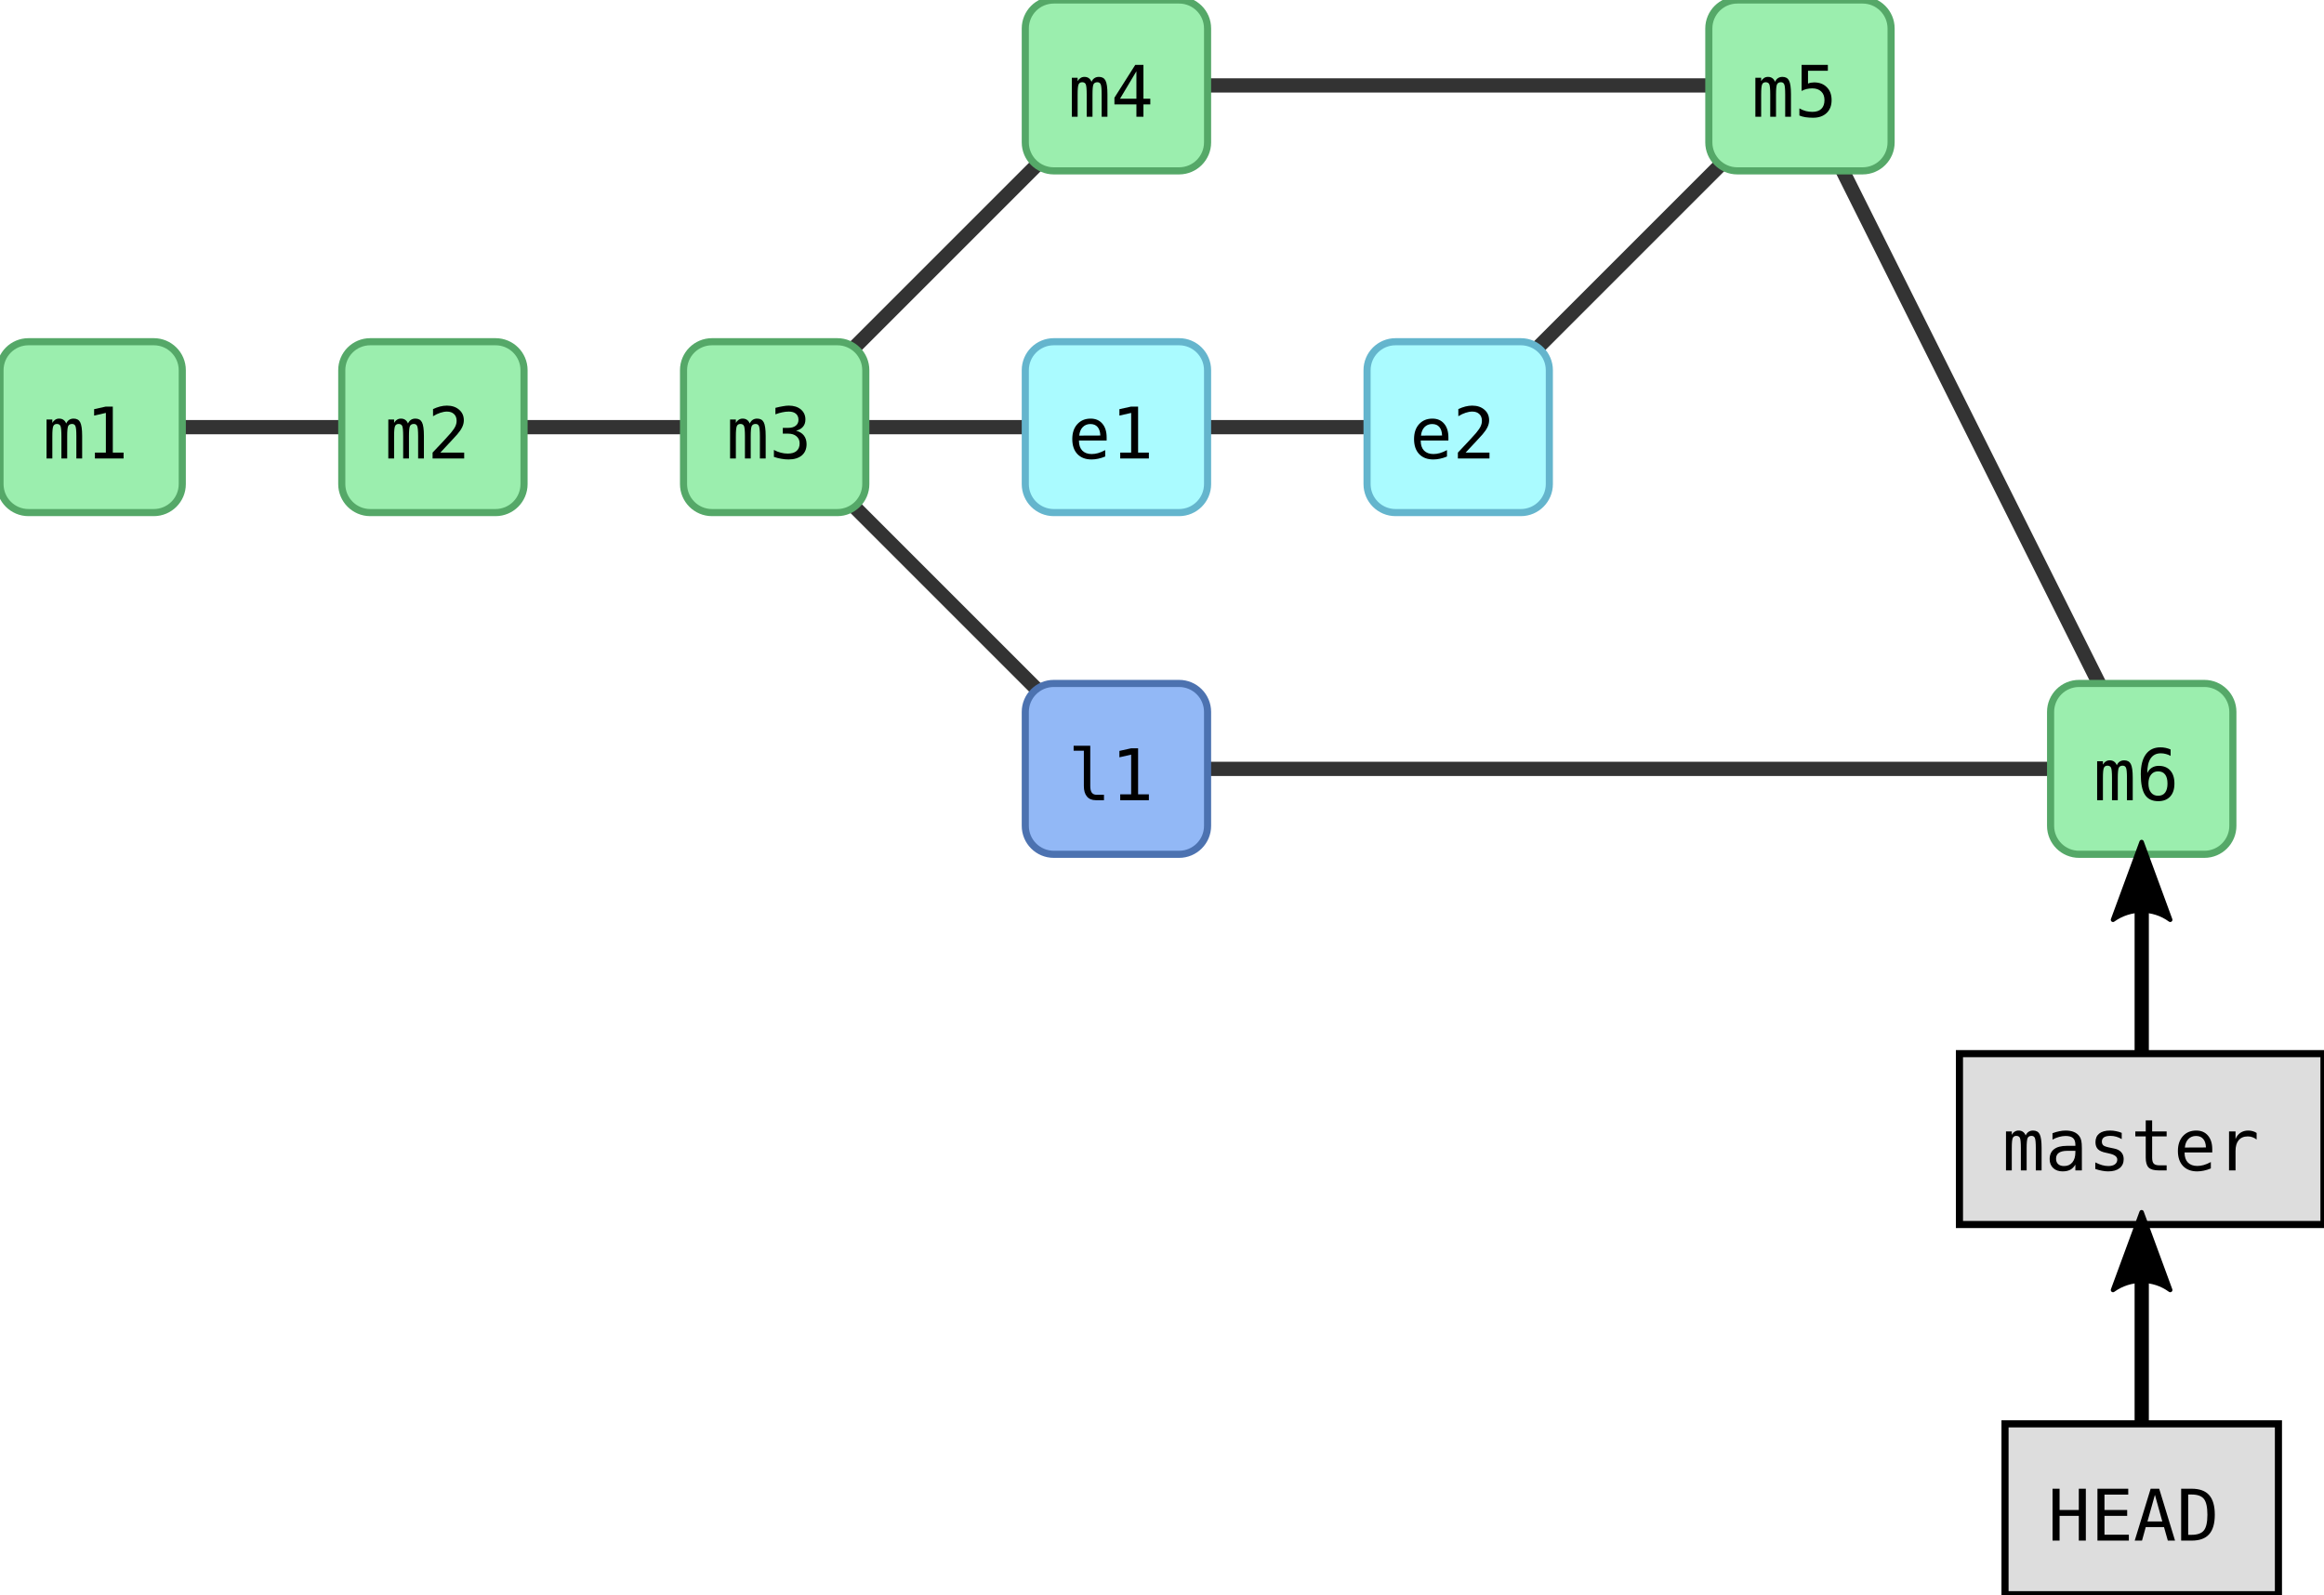
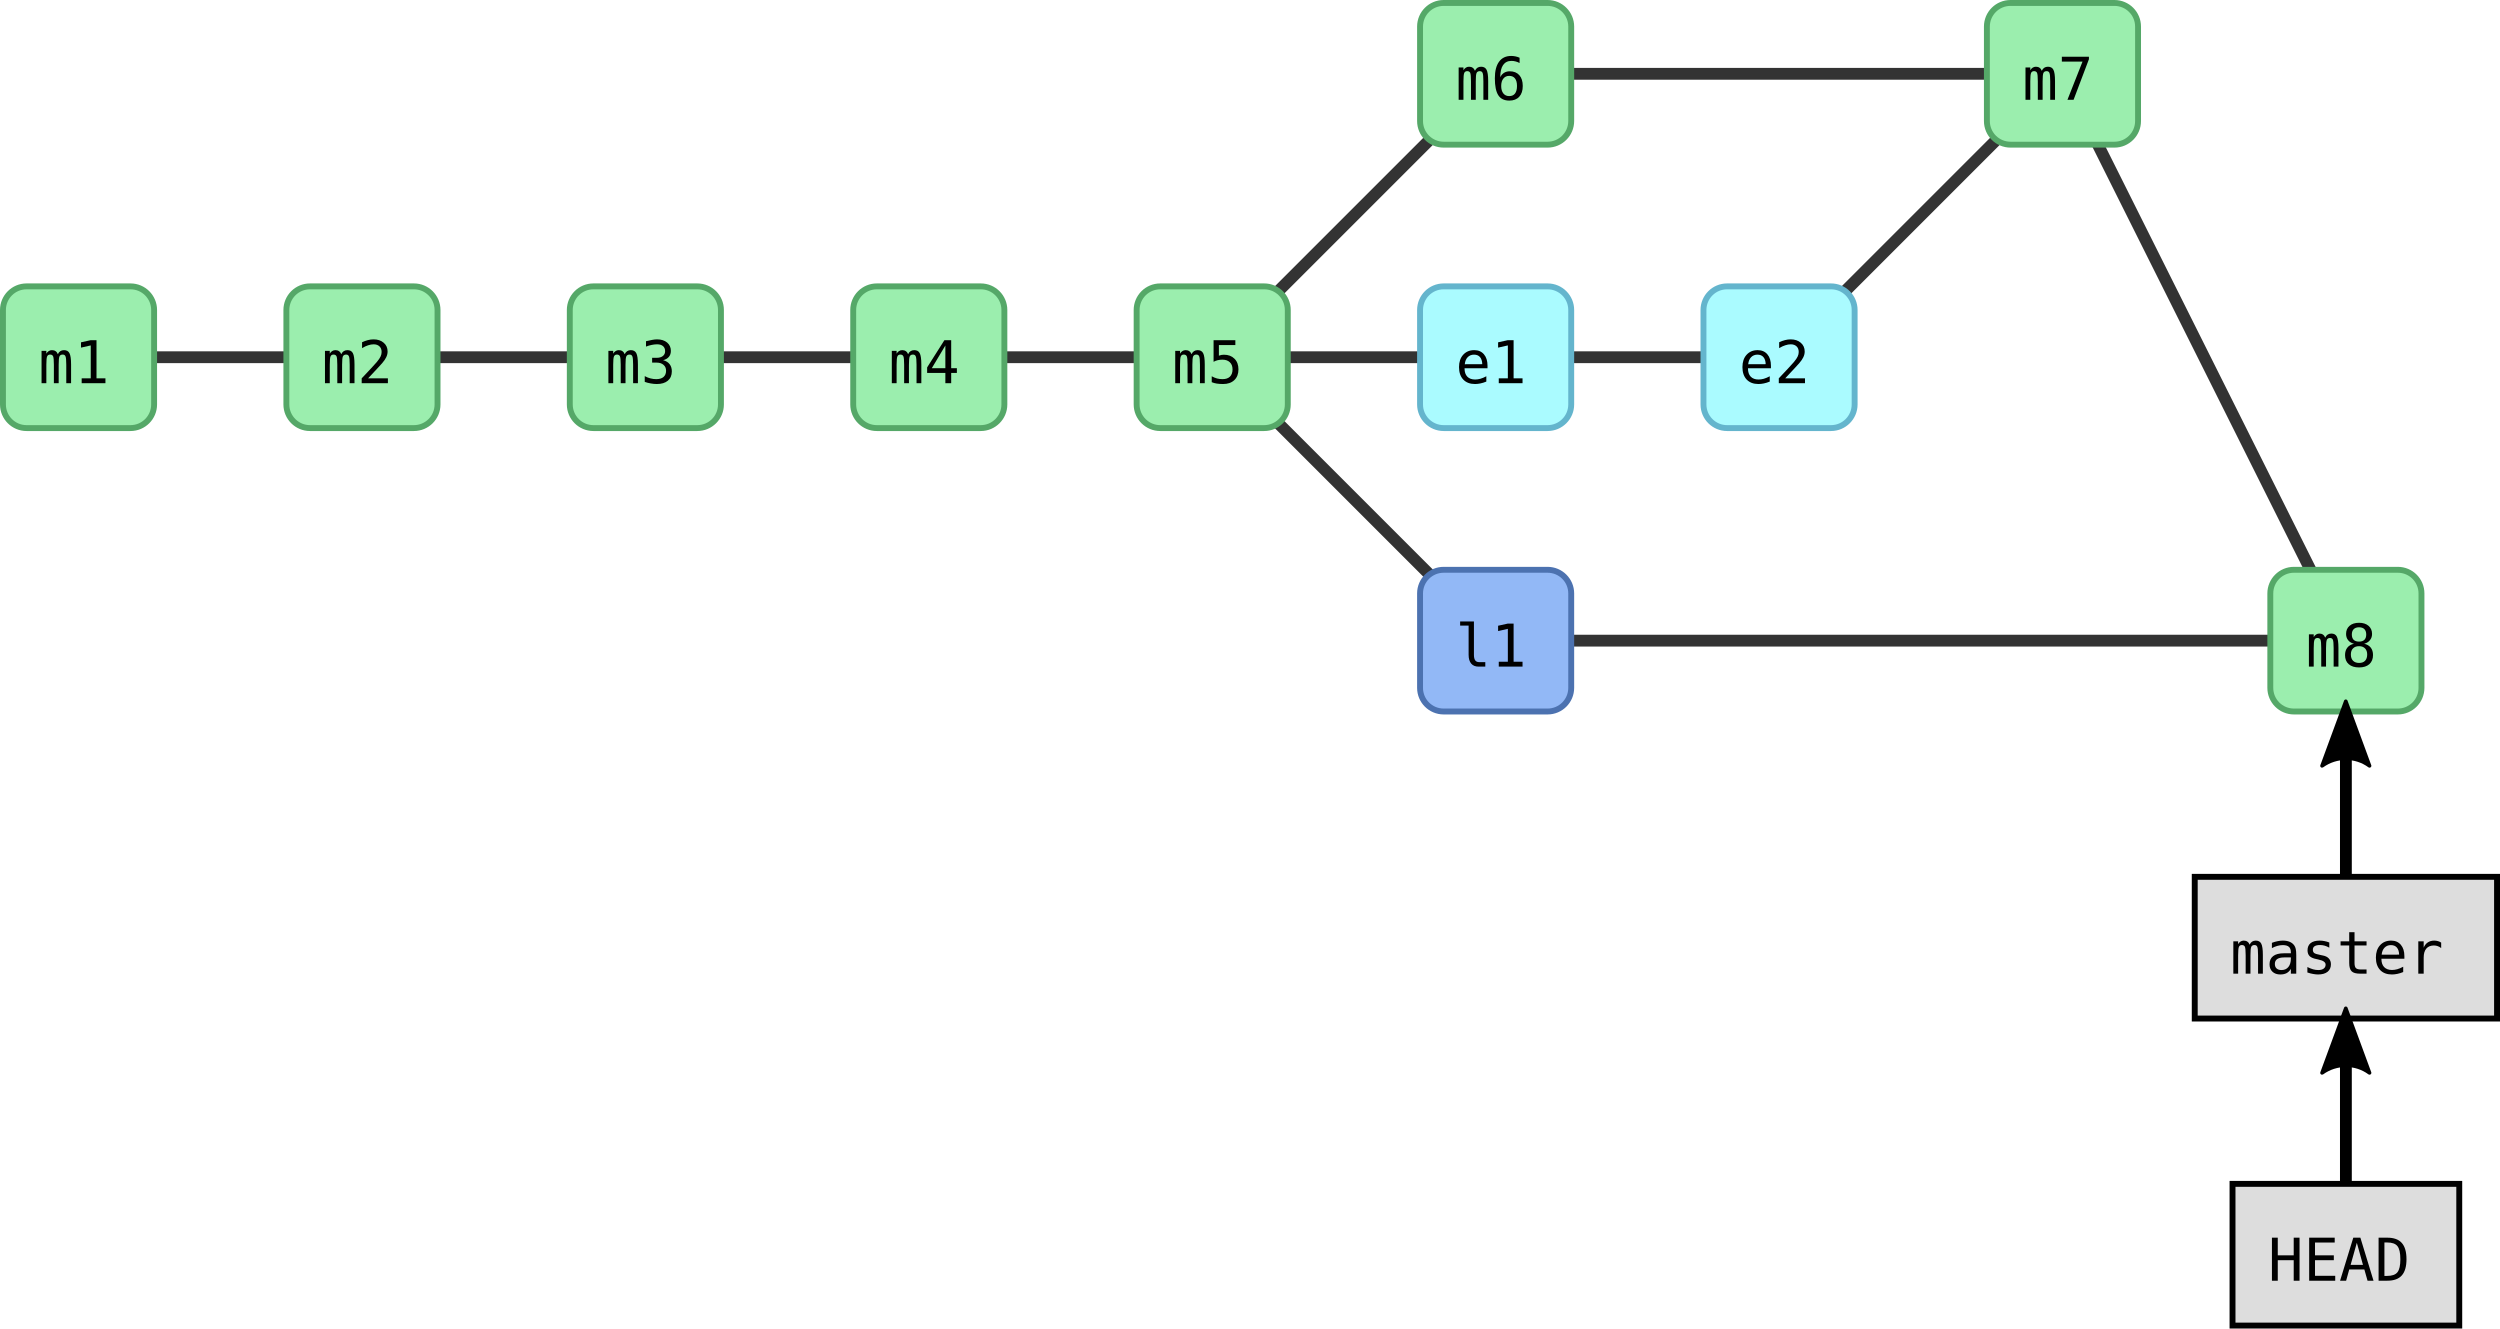
- <svg xmlns="http://www.w3.org/2000/svg" width="408.0" height="280.0" id="svg2" version="1.1">
+ <svg xmlns="http://www.w3.org/2000/svg" width="529.25" height="281.25" id="svg2" version="1.1">
  <defs id="defs4">
-     <marker orient="auto" refY="0.0" refX="0.0" id="fullmarker" style="overflow:visible;">
-       <path style="opacity:1.0;fill:#000000;stroke:#000000;fill-rule:evenodd;stroke-width:0.625;stroke-linejoin:round;" d="M 8.719,4.034 L -2.207,0.016 L 8.719,-4.002 C 6.973,-1.63 6.983,1.616 8.719,4.034 z " transform="scale(0.5) rotate(180) translate(0,0)" />
+     <marker orient="auto" refY="0" refX="0" id="fullmarker" style="overflow:visible">
+       <path style="opacity:1;fill:#000000;fill-rule:evenodd;stroke:#000000;stroke-width:0.625;stroke-linejoin:round" d="M 8.719,4.034 -2.207,0.016 8.719,-4.002 c -1.745,2.372 -1.735,5.617 -6e-7,8.035 z" transform="scale(-0.5)" id="path2" />
    </marker>
-     <marker orient="auto" refY="0.0" refX="0.0" id="ghostmarker" style="overflow:visible;">
-       <path style="opacity:0.2;fill:#000000;stroke:#000000;fill-rule:evenodd;stroke-width:0.625;stroke-linejoin:round;" d="M 8.719,4.034 L -2.207,0.016 L 8.719,-4.002 C 6.973,-1.63 6.983,1.616 8.719,4.034 z " transform="scale(0.5) rotate(180) translate(0,0)" />
+     <marker orient="auto" refY="0" refX="0" id="ghostmarker" style="overflow:visible">
+       <path style="opacity:0.2;fill:#000000;fill-rule:evenodd;stroke:#000000;stroke-width:0.625;stroke-linejoin:round" d="M 8.719,4.034 -2.207,0.016 8.719,-4.002 c -1.745,2.372 -1.735,5.617 -6e-7,8.035 z" transform="scale(-0.5)" id="path5" />
    </marker>
  </defs>
-   <g transform="translate(-0.0,60.0) rotate(0)" id="layer1">
-     <line x1="136.0" y1="15.0" x2="196.0" y2="-45.0" style="stroke:#000000;                         stroke-width:2.5;                         stroke-opacity:0.8" />
-     <line x1="136.0" y1="15.0" x2="196.0" y2="75.0" style="stroke:#000000;                         stroke-width:2.5;                         stroke-opacity:0.8" />
-     <line x1="136.0" y1="15.0" x2="196.0" y2="15.0" style="stroke:#000000;                         stroke-width:2.5;                         stroke-opacity:0.8" />
-     <line x1="196.0" y1="-45.0" x2="316.0" y2="-45.0" style="stroke:#000000;                         stroke-width:2.5;                         stroke-opacity:0.8" />
-     <line x1="256.0" y1="15.0" x2="316.0" y2="-45.0" style="stroke:#000000;                         stroke-width:2.5;                         stroke-opacity:0.8" />
-     <line x1="316.0" y1="-45.0" x2="376.0" y2="75.0" style="stroke:#000000;                         stroke-width:2.5;                         stroke-opacity:0.8" />
-     <line x1="76.0" y1="15.0" x2="136.0" y2="15.0" style="stroke:#000000;                         stroke-width:2.5;                         stroke-opacity:0.8" />
-     <line x1="196.0" y1="15.0" x2="256.0" y2="15.0" style="stroke:#000000;                         stroke-width:2.5;                         stroke-opacity:0.8" />
-     <line x1="196.0" y1="75.0" x2="376.0" y2="75.0" style="stroke:#000000;                         stroke-width:2.5;                         stroke-opacity:0.8" />
-     <line x1="16.0" y1="15.0" x2="76.0" y2="15.0" style="stroke:#000000;                         stroke-width:2.5;                         stroke-opacity:0.8" />
-     <rect style="fill:#9beeae;                         stroke:#55A868;                         stroke-width:1.25;                         stroke-miterlimit:4;                         stroke-opacity:1.0;                         stroke-dasharray:none" width="32.0" height="30.0" x="120.0" y="0.0" ry="5.0" />
-     <text style="font-size:12.5px;                         font-style:normal;                         font-weight:normal;                         line-height:125%%;                         letter-spacing:0px;                         word-spacing:0px;                         fill:#000000;                         fill-opacity:1.0;                         stroke:none;                         font-family:DejaVu Sans Mono" x="127.5" y="20.5">m3</text>
-     <rect style="fill:#9beeae;                         stroke:#55A868;                         stroke-width:1.25;                         stroke-miterlimit:4;                         stroke-opacity:1.0;                         stroke-dasharray:none" width="32.0" height="30.0" x="180.0" y="-60.0" ry="5.0" />
-     <text style="font-size:12.5px;                         font-style:normal;                         font-weight:normal;                         line-height:125%%;                         letter-spacing:0px;                         word-spacing:0px;                         fill:#000000;                         fill-opacity:1.0;                         stroke:none;                         font-family:DejaVu Sans Mono" x="187.5" y="-39.5">m4</text>
-     <rect style="fill:#aafbff;                         stroke:#64B5CD;                         stroke-width:1.25;                         stroke-miterlimit:4;                         stroke-opacity:1.0;                         stroke-dasharray:none" width="32.0" height="30.0" x="240.0" y="0.0" ry="5.0" />
-     <text style="font-size:12.5px;                         font-style:normal;                         font-weight:normal;                         line-height:125%%;                         letter-spacing:0px;                         word-spacing:0px;                         fill:#000000;                         fill-opacity:1.0;                         stroke:none;                         font-family:DejaVu Sans Mono" x="247.5" y="20.5">e2</text>
-     <rect style="fill:#9beeae;                         stroke:#55A868;                         stroke-width:1.25;                         stroke-miterlimit:4;                         stroke-opacity:1.0;                         stroke-dasharray:none" width="32.0" height="30.0" x="300.0" y="-60.0" ry="5.0" />
-     <text style="font-size:12.5px;                         font-style:normal;                         font-weight:normal;                         line-height:125%%;                         letter-spacing:0px;                         word-spacing:0px;                         fill:#000000;                         fill-opacity:1.0;                         stroke:none;                         font-family:DejaVu Sans Mono" x="307.5" y="-39.5">m5</text>
-     <rect style="fill:#9beeae;                         stroke:#55A868;                         stroke-width:1.25;                         stroke-miterlimit:4;                         stroke-opacity:1.0;                         stroke-dasharray:none" width="32.0" height="30.0" x="360.0" y="60.0" ry="5.0" />
-     <text style="font-size:12.5px;                         font-style:normal;                         font-weight:normal;                         line-height:125%%;                         letter-spacing:0px;                         word-spacing:0px;                         fill:#000000;                         fill-opacity:1.0;                         stroke:none;                         font-family:DejaVu Sans Mono" x="367.5" y="80.5">m6</text>
-     <rect style="fill:#9beeae;                         stroke:#55A868;                         stroke-width:1.25;                         stroke-miterlimit:4;                         stroke-opacity:1.0;                         stroke-dasharray:none" width="32.0" height="30.0" x="60.0" y="0.0" ry="5.0" />
-     <text style="font-size:12.5px;                         font-style:normal;                         font-weight:normal;                         line-height:125%%;                         letter-spacing:0px;                         word-spacing:0px;                         fill:#000000;                         fill-opacity:1.0;                         stroke:none;                         font-family:DejaVu Sans Mono" x="67.5" y="20.5">m2</text>
-     <rect style="fill:#aafbff;                         stroke:#64B5CD;                         stroke-width:1.25;                         stroke-miterlimit:4;                         stroke-opacity:1.0;                         stroke-dasharray:none" width="32.0" height="30.0" x="180.0" y="0.0" ry="5.0" />
-     <text style="font-size:12.5px;                         font-style:normal;                         font-weight:normal;                         line-height:125%%;                         letter-spacing:0px;                         word-spacing:0px;                         fill:#000000;                         fill-opacity:1.0;                         stroke:none;                         font-family:DejaVu Sans Mono" x="187.5" y="20.5">e1</text>
-     <rect style="fill:#92b8f6;                         stroke:#4C72B0;                         stroke-width:1.25;                         stroke-miterlimit:4;                         stroke-opacity:1.0;                         stroke-dasharray:none" width="32.0" height="30.0" x="180.0" y="60.0" ry="5.0" />
-     <text style="font-size:12.5px;                         font-style:normal;                         font-weight:normal;                         line-height:125%%;                         letter-spacing:0px;                         word-spacing:0px;                         fill:#000000;                         fill-opacity:1.0;                         stroke:none;                         font-family:DejaVu Sans Mono" x="187.5" y="80.5">l1</text>
-     <rect style="fill:#9beeae;                         stroke:#55A868;                         stroke-width:1.25;                         stroke-miterlimit:4;                         stroke-opacity:1.0;                         stroke-dasharray:none" width="32.0" height="30.0" x="0.0" y="0.0" ry="5.0" />
-     <text style="font-size:12.5px;                         font-style:normal;                         font-weight:normal;                         line-height:125%%;                         letter-spacing:0px;                         word-spacing:0px;                         fill:#000000;                         fill-opacity:1.0;                         stroke:none;                         font-family:DejaVu Sans Mono" x="7.5" y="20.5">m1</text>
-     <path style="fill:none;                  stroke:#000000;                  stroke-width:2.5;                  stroke-linecap:butt;                  stroke-linejoin:miter;                  stroke-opacity:1.0;                  marker-end:url(#fullmarker);                  stroke-miterlimit:4;                  stroke-dasharray:none" d="M 376.0,140.0 376.0,90.6" />
-     <rect style="fill:#dddddd;                         stroke:#000000;                         stroke-width:1.25;                         stroke-miterlimit:4;                         stroke-opacity:1.0;                         stroke-dasharray:none" width="64.0" height="30.0" x="344.0" y="125.0" ry="0.0" />
-     <text style="font-size:12.5px;                         font-style:normal;                         font-weight:normal;                         line-height:125%%;                         letter-spacing:0px;                         word-spacing:0px;                         fill:#000000;                         fill-opacity:1.0;                         stroke:none;                         font-family:DejaVu Sans Mono" x="351.5" y="145.5">master</text>
-     <path style="fill:none;                  stroke:#000000;                  stroke-width:2.5;                  stroke-linecap:butt;                  stroke-linejoin:miter;                  stroke-opacity:1.0;                  marker-end:url(#fullmarker);                  stroke-miterlimit:4;                  stroke-dasharray:none" d="M 376.0,205.0 376.0,155.6" />
-     <rect style="fill:#dddddd;                         stroke:#000000;                         stroke-width:1.25;                         stroke-miterlimit:4;                         stroke-opacity:1.0;                         stroke-dasharray:none" width="48.0" height="30.0" x="352.0" y="190.0" ry="0.0" />
-     <text style="font-size:12.5px;                         font-style:normal;                         font-weight:normal;                         line-height:125%%;                         letter-spacing:0px;                         word-spacing:0px;                         fill:#000000;                         fill-opacity:1.0;                         stroke:none;                         font-family:DejaVu Sans Mono" x="359.5" y="210.5">HEAD</text>
+   <g transform="translate(120.625,60.625)" id="layer1">
+     <line x1="-44" y1="15" x2="16" y2="15" style="stroke:#000000;stroke-width:2.5;stroke-opacity:0.8" id="line21-3" />
+     <line x1="136" y1="15" x2="196" y2="-45" style="stroke:#000000;stroke-width:2.5;stroke-opacity:0.8" id="line9" />
+     <line x1="136" y1="15" x2="196" y2="75" style="stroke:#000000;stroke-width:2.5;stroke-opacity:0.8" id="line11" />
+     <line x1="136" y1="15" x2="196" y2="15" style="stroke:#000000;stroke-width:2.5;stroke-opacity:0.8" id="line13" />
+     <line x1="196" y1="-45" x2="316" y2="-45" style="stroke:#000000;stroke-width:2.5;stroke-opacity:0.8" id="line15" />
+     <line x1="256" y1="15" x2="316" y2="-45" style="stroke:#000000;stroke-width:2.5;stroke-opacity:0.8" id="line17" />
+     <line x1="316" y1="-45" x2="376" y2="75" style="stroke:#000000;stroke-width:2.5;stroke-opacity:0.8" id="line19" />
+     <line x1="76" y1="15" x2="136" y2="15" style="stroke:#000000;stroke-width:2.5;stroke-opacity:0.8" id="line21" />
+     <line x1="196" y1="15" x2="256" y2="15" style="stroke:#000000;stroke-width:2.5;stroke-opacity:0.8" id="line23" />
+     <line x1="196" y1="75" x2="376" y2="75" style="stroke:#000000;stroke-width:2.5;stroke-opacity:0.8" id="line25" />
+     <line x1="16" y1="15" x2="76" y2="15" style="stroke:#000000;stroke-width:2.5;stroke-opacity:0.8" id="line27" />
+     <rect style="fill:#9beeae;stroke:#55a868;stroke-width:1.25;stroke-miterlimit:4;stroke-dasharray:none;stroke-opacity:1" width="32" height="30" x="120" y="0" ry="5" id="rect29" />
+     <text style="font-style:normal;font-weight:normal;font-size:12.5px;line-height:0%;font-family:'DejaVu Sans Mono';letter-spacing:0px;word-spacing:0px;fill:#000000;fill-opacity:1;stroke:none" x="127.5" y="20.5" id="text31">m5</text>
+     <rect style="fill:#9beeae;stroke:#55a868;stroke-width:1.25;stroke-miterlimit:4;stroke-dasharray:none;stroke-opacity:1" width="32" height="30" x="180" y="-60" ry="5" id="rect33" />
+     <text style="font-style:normal;font-weight:normal;font-size:12.5px;line-height:0%;font-family:'DejaVu Sans Mono';letter-spacing:0px;word-spacing:0px;fill:#000000;fill-opacity:1;stroke:none" x="187.5" y="-39.5" id="text35">m6</text>
+     <rect style="fill:#aafbff;stroke:#64b5cd;stroke-width:1.25;stroke-miterlimit:4;stroke-dasharray:none;stroke-opacity:1" width="32" height="30" x="240" y="0" ry="5" id="rect37" />
+     <text style="font-style:normal;font-weight:normal;font-size:12.5px;line-height:0%;font-family:'DejaVu Sans Mono';letter-spacing:0px;word-spacing:0px;fill:#000000;fill-opacity:1;stroke:none" x="247.5" y="20.5" id="text39">e2</text>
+     <rect style="fill:#9beeae;stroke:#55a868;stroke-width:1.25;stroke-miterlimit:4;stroke-dasharray:none;stroke-opacity:1" width="32" height="30" x="300" y="-60" ry="5" id="rect41" />
+     <text style="font-style:normal;font-weight:normal;font-size:12.5px;line-height:0%;font-family:'DejaVu Sans Mono';letter-spacing:0px;word-spacing:0px;fill:#000000;fill-opacity:1;stroke:none" x="307.5" y="-39.5" id="text43">m7</text>
+     <rect style="fill:#9beeae;stroke:#55a868;stroke-width:1.25;stroke-miterlimit:4;stroke-dasharray:none;stroke-opacity:1" width="32" height="30" x="360" y="60" ry="5" id="rect45" />
+     <text style="font-style:normal;font-weight:normal;font-size:12.5px;line-height:0%;font-family:'DejaVu Sans Mono';letter-spacing:0px;word-spacing:0px;fill:#000000;fill-opacity:1;stroke:none" x="367.5" y="80.5" id="text47">m8</text>
+     <rect style="fill:#9beeae;stroke:#55a868;stroke-width:1.25;stroke-miterlimit:4;stroke-dasharray:none;stroke-opacity:1" width="32" height="30" x="60" y="0" ry="5" id="rect49" />
+     <text style="font-style:normal;font-weight:normal;font-size:12.5px;line-height:0%;font-family:'DejaVu Sans Mono';letter-spacing:0px;word-spacing:0px;fill:#000000;fill-opacity:1;stroke:none" x="67.5" y="20.5" id="text51">m4</text>
+     <rect style="fill:#aafbff;stroke:#64b5cd;stroke-width:1.25;stroke-miterlimit:4;stroke-dasharray:none;stroke-opacity:1" width="32" height="30" x="180" y="0" ry="5" id="rect53" />
+     <text style="font-style:normal;font-weight:normal;font-size:12.5px;line-height:0%;font-family:'DejaVu Sans Mono';letter-spacing:0px;word-spacing:0px;fill:#000000;fill-opacity:1;stroke:none" x="187.5" y="20.5" id="text55">e1</text>
+     <rect style="fill:#92b8f6;stroke:#4c72b0;stroke-width:1.25;stroke-miterlimit:4;stroke-dasharray:none;stroke-opacity:1" width="32" height="30" x="180" y="60" ry="5" id="rect57" />
+     <text style="font-style:normal;font-weight:normal;font-size:12.5px;line-height:0%;font-family:'DejaVu Sans Mono';letter-spacing:0px;word-spacing:0px;fill:#000000;fill-opacity:1;stroke:none" x="187.5" y="80.5" id="text59">l1</text>
+     <rect style="fill:#9beeae;stroke:#55a868;stroke-width:1.25;stroke-miterlimit:4;stroke-dasharray:none;stroke-opacity:1" width="32" height="30" x="0" y="0" ry="5" id="rect61" />
+     <text style="font-style:normal;font-weight:normal;font-size:12.5px;line-height:0%;font-family:'DejaVu Sans Mono';letter-spacing:0px;word-spacing:0px;fill:#000000;fill-opacity:1;stroke:none" x="7.5" y="20.5" id="text63">m3</text>
+     <path style="fill:none;stroke:#000000;stroke-width:2.5;stroke-linecap:butt;stroke-linejoin:miter;stroke-miterlimit:4;stroke-dasharray:none;stroke-opacity:1;marker-end:url(#fullmarker)" d="M 376,140 V 90.6" id="path65" />
+     <rect style="fill:#dddddd;stroke:#000000;stroke-width:1.25;stroke-miterlimit:4;stroke-dasharray:none;stroke-opacity:1" width="64" height="30" x="344" y="125" ry="0.0" id="rect67" />
+     <text style="font-style:normal;font-weight:normal;font-size:12.5px;line-height:0%;font-family:'DejaVu Sans Mono';letter-spacing:0px;word-spacing:0px;fill:#000000;fill-opacity:1;stroke:none" x="351.5" y="145.5" id="text69">master</text>
+     <path style="fill:none;stroke:#000000;stroke-width:2.5;stroke-linecap:butt;stroke-linejoin:miter;stroke-miterlimit:4;stroke-dasharray:none;stroke-opacity:1;marker-end:url(#fullmarker)" d="M 376,205 V 155.6" id="path71" />
+     <rect style="fill:#dddddd;stroke:#000000;stroke-width:1.25;stroke-miterlimit:4;stroke-dasharray:none;stroke-opacity:1" width="48" height="30" x="352" y="190" ry="0.0" id="rect73" />
+     <text style="font-style:normal;font-weight:normal;font-size:12.5px;line-height:0%;font-family:'DejaVu Sans Mono';letter-spacing:0px;word-spacing:0px;fill:#000000;fill-opacity:1;stroke:none" x="359.5" y="210.5" id="text75">HEAD</text>
+     <line x1="-104" y1="15" x2="-44" y2="15" style="stroke:#000000;stroke-width:2.5;stroke-opacity:0.8" id="line27-6" />
+     <rect style="fill:#9beeae;stroke:#55a868;stroke-width:1.25;stroke-miterlimit:4;stroke-dasharray:none;stroke-opacity:1" width="32" height="30" x="-60" y="-1.0430813e-07" ry="5" id="rect49-5" />
+     <text style="font-style:normal;font-weight:normal;font-size:12.5px;line-height:0%;font-family:'DejaVu Sans Mono';letter-spacing:0px;word-spacing:0px;fill:#000000;fill-opacity:1;stroke:none" x="-52.5" y="20.5" id="text51-3">m2</text>
+     <rect style="fill:#9beeae;stroke:#55a868;stroke-width:1.25;stroke-miterlimit:4;stroke-dasharray:none;stroke-opacity:1" width="32" height="30" x="-120" y="-1.0430813e-07" ry="5" id="rect61-5" />
+     <text style="font-style:normal;font-weight:normal;font-size:12.5px;line-height:0%;font-family:'DejaVu Sans Mono';letter-spacing:0px;word-spacing:0px;fill:#000000;fill-opacity:1;stroke:none" x="-112.5" y="20.5" id="text63-6">m1</text>
  </g>
</svg>
